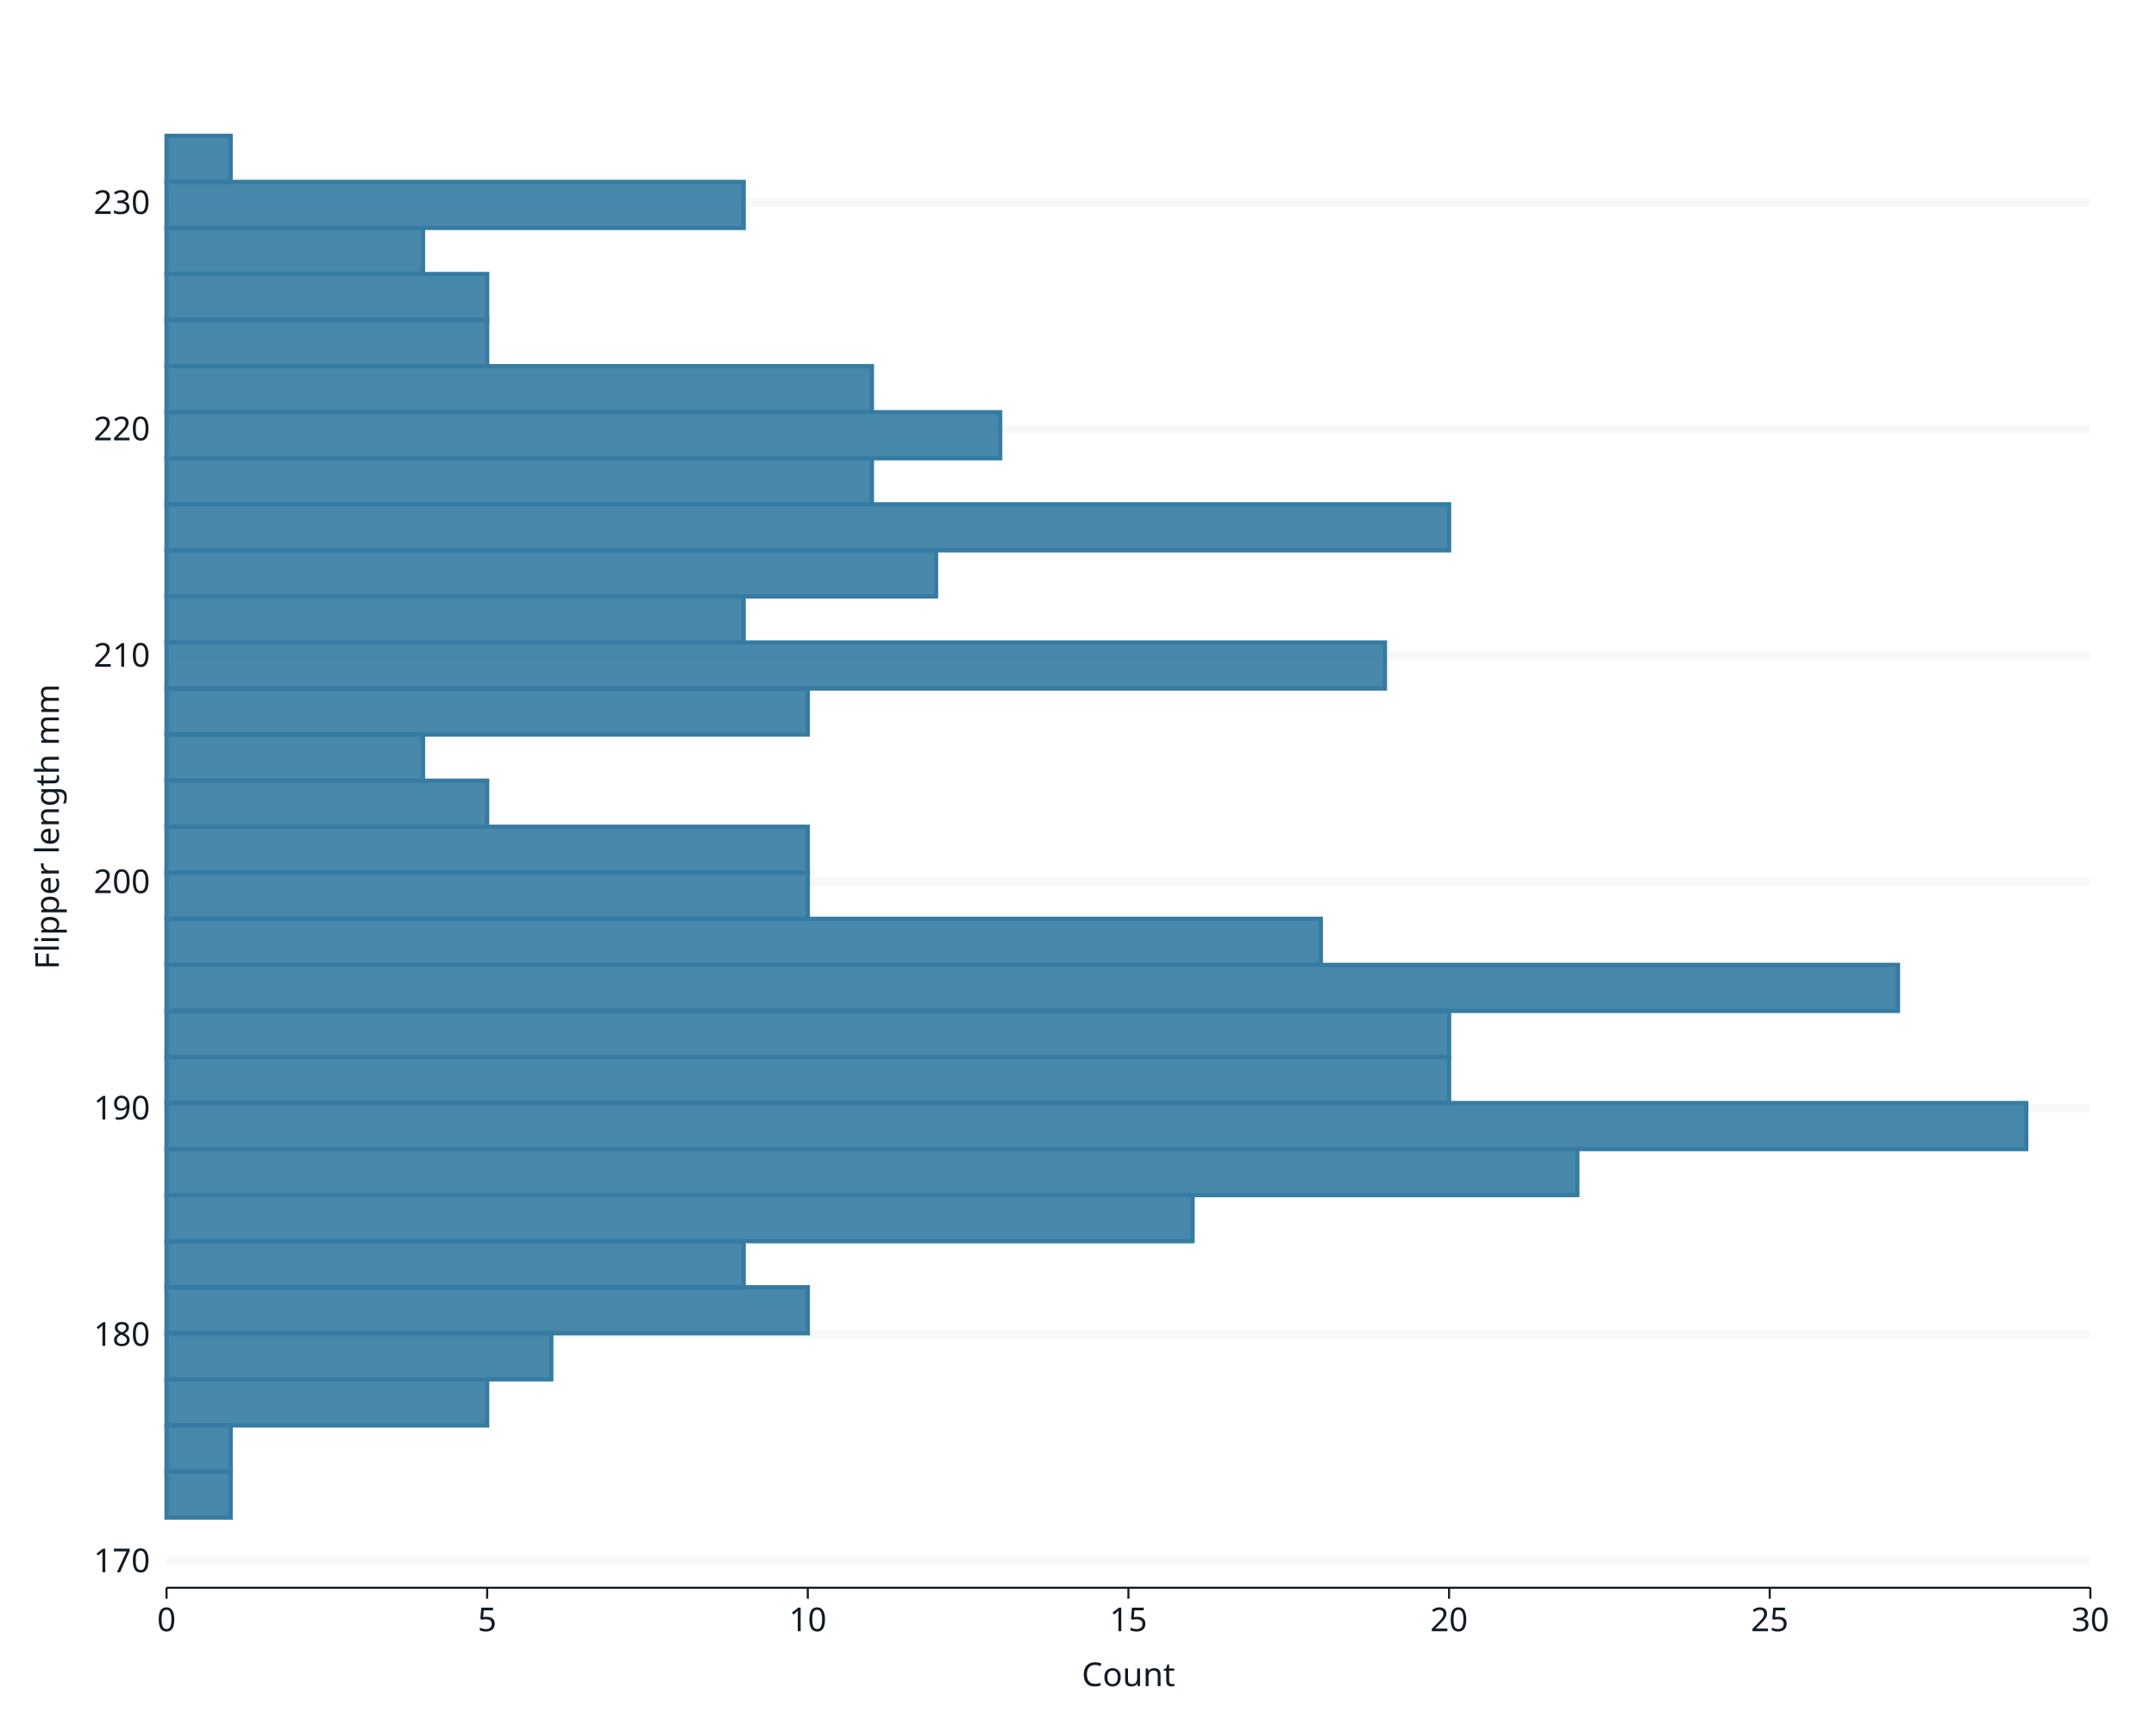
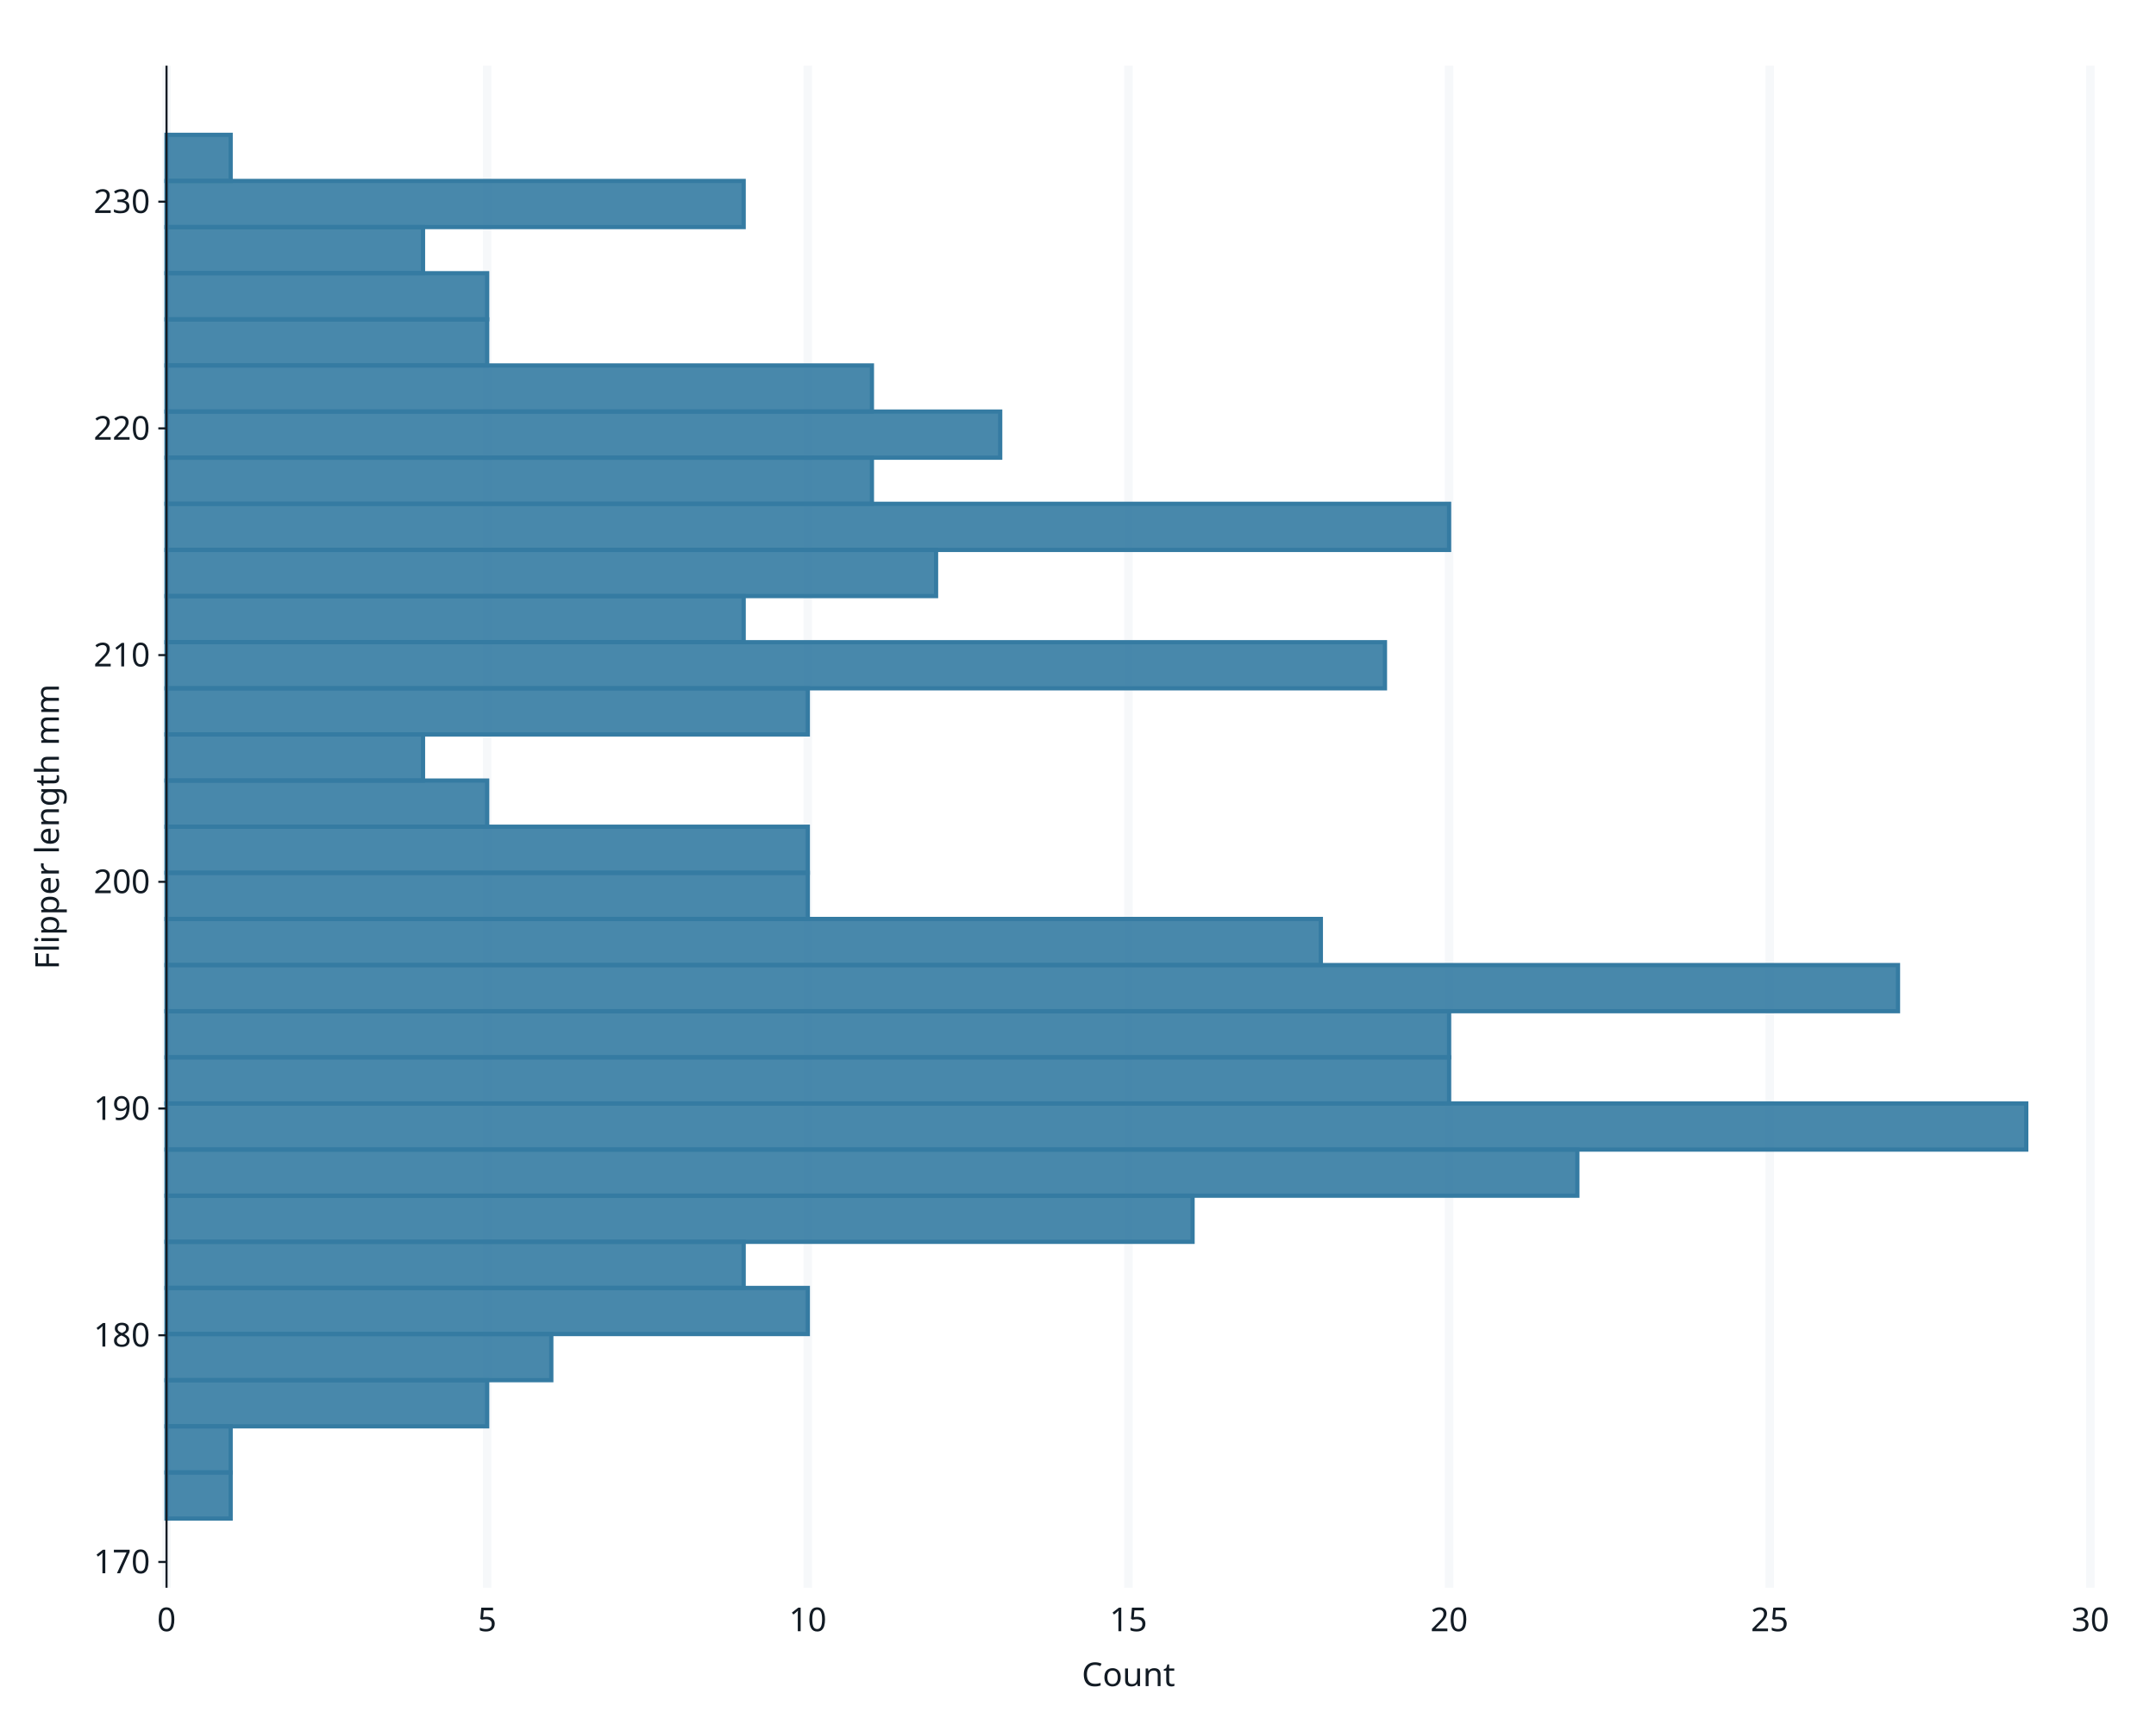
<svg xmlns="http://www.w3.org/2000/svg" class="svglite" data-engine-version="2.0" width="720.00pt" height="576.00pt" viewBox="0 0 720.00 576.00">
  <defs>
    <style type="text/css">
    .svglite line, .svglite polyline, .svglite polygon, .svglite path, .svglite rect, .svglite circle {
      fill: none;
      stroke: #000000;
      stroke-linecap: round;
      stroke-linejoin: round;
      stroke-miterlimit: 10.00;
    }
  </style>
  </defs>
  <rect width="100%" height="100%" style="stroke: none; fill: #FFFFFF;" />
  <defs>
    <clipPath id="cpMC4wMHw3MjAuMDB8MC4wMHw1NzYuMDA=">
      <rect x="0.00" y="0.00" width="720.00" height="576.00" />
    </clipPath>
  </defs>
  <g clip-path="url(#cpMC4wMHw3MjAuMDB8MC4wMHw1NzYuMDA=)">
    <rect x="0.00" y="0.00" width="720.00" height="576.00" style="stroke-width: 1.07; stroke: #FFFFFF; fill: #FFFFFF;" />
    <rect x="55.61" y="21.92" width="642.48" height="508.26" style="stroke-width: 1.07; stroke: #FFFFFF; fill: #FFFFFF;" />
-     <polyline points="55.61,521.19 698.08,521.19 " style="stroke-width: 2.84; stroke: #F6F8FA; stroke-linecap: butt;" />
-     <polyline points="55.61,445.60 698.08,445.60 " style="stroke-width: 2.84; stroke: #F6F8FA; stroke-linecap: butt;" />
-     <polyline points="55.61,370.01 698.08,370.01 " style="stroke-width: 2.84; stroke: #F6F8FA; stroke-linecap: butt;" />
-     <polyline points="55.61,294.42 698.08,294.42 " style="stroke-width: 2.84; stroke: #F6F8FA; stroke-linecap: butt;" />
-     <polyline points="55.61,218.83 698.08,218.83 " style="stroke-width: 2.84; stroke: #F6F8FA; stroke-linecap: butt;" />
-     <polyline points="55.61,143.24 698.08,143.24 " style="stroke-width: 2.84; stroke: #F6F8FA; stroke-linecap: butt;" />
-     <polyline points="55.61,67.65 698.08,67.65 " style="stroke-width: 2.84; stroke: #F6F8FA; stroke-linecap: butt;" />
-     <rect x="55.61" y="491.35" width="21.42" height="15.38" style="stroke-width: 1.41; stroke: #357BA2; stroke-linecap: butt; stroke-linejoin: miter; fill: #357BA2; fill-opacity: 0.90;" />
-     <rect x="55.61" y="475.97" width="21.42" height="15.38" style="stroke-width: 1.41; stroke: #357BA2; stroke-linecap: butt; stroke-linejoin: miter; fill: #357BA2; fill-opacity: 0.90;" />
-     <rect x="55.61" y="460.59" width="107.08" height="15.38" style="stroke-width: 1.41; stroke: #357BA2; stroke-linecap: butt; stroke-linejoin: miter; fill: #357BA2; fill-opacity: 0.90;" />
-     <rect x="55.61" y="445.21" width="128.50" height="15.38" style="stroke-width: 1.41; stroke: #357BA2; stroke-linecap: butt; stroke-linejoin: miter; fill: #357BA2; fill-opacity: 0.90;" />
-     <rect x="55.61" y="429.83" width="214.16" height="15.38" style="stroke-width: 1.41; stroke: #357BA2; stroke-linecap: butt; stroke-linejoin: miter; fill: #357BA2; fill-opacity: 0.90;" />
-     <rect x="55.61" y="414.45" width="192.74" height="15.38" style="stroke-width: 1.41; stroke: #357BA2; stroke-linecap: butt; stroke-linejoin: miter; fill: #357BA2; fill-opacity: 0.90;" />
-     <rect x="55.61" y="399.08" width="342.65" height="15.38" style="stroke-width: 1.41; stroke: #357BA2; stroke-linecap: butt; stroke-linejoin: miter; fill: #357BA2; fill-opacity: 0.90;" />
-     <rect x="55.61" y="383.70" width="471.15" height="15.38" style="stroke-width: 1.41; stroke: #357BA2; stroke-linecap: butt; stroke-linejoin: miter; fill: #357BA2; fill-opacity: 0.90;" />
-     <rect x="55.61" y="368.32" width="621.06" height="15.38" style="stroke-width: 1.41; stroke: #357BA2; stroke-linecap: butt; stroke-linejoin: miter; fill: #357BA2; fill-opacity: 0.90;" />
-     <rect x="55.61" y="352.94" width="428.32" height="15.38" style="stroke-width: 1.41; stroke: #357BA2; stroke-linecap: butt; stroke-linejoin: miter; fill: #357BA2; fill-opacity: 0.90;" />
-     <rect x="55.61" y="337.56" width="428.32" height="15.38" style="stroke-width: 1.41; stroke: #357BA2; stroke-linecap: butt; stroke-linejoin: miter; fill: #357BA2; fill-opacity: 0.90;" />
-     <rect x="55.61" y="322.18" width="578.23" height="15.38" style="stroke-width: 1.41; stroke: #357BA2; stroke-linecap: butt; stroke-linejoin: miter; fill: #357BA2; fill-opacity: 0.90;" />
-     <rect x="55.61" y="306.80" width="385.49" height="15.38" style="stroke-width: 1.41; stroke: #357BA2; stroke-linecap: butt; stroke-linejoin: miter; fill: #357BA2; fill-opacity: 0.90;" />
-     <rect x="55.61" y="291.42" width="214.16" height="15.38" style="stroke-width: 1.41; stroke: #357BA2; stroke-linecap: butt; stroke-linejoin: miter; fill: #357BA2; fill-opacity: 0.90;" />
-     <rect x="55.61" y="276.05" width="214.16" height="15.38" style="stroke-width: 1.41; stroke: #357BA2; stroke-linecap: butt; stroke-linejoin: miter; fill: #357BA2; fill-opacity: 0.90;" />
-     <rect x="55.61" y="260.67" width="107.08" height="15.38" style="stroke-width: 1.41; stroke: #357BA2; stroke-linecap: butt; stroke-linejoin: miter; fill: #357BA2; fill-opacity: 0.90;" />
-     <rect x="55.61" y="245.29" width="85.66" height="15.38" style="stroke-width: 1.41; stroke: #357BA2; stroke-linecap: butt; stroke-linejoin: miter; fill: #357BA2; fill-opacity: 0.90;" />
-     <rect x="55.61" y="229.91" width="214.16" height="15.38" style="stroke-width: 1.41; stroke: #357BA2; stroke-linecap: butt; stroke-linejoin: miter; fill: #357BA2; fill-opacity: 0.90;" />
-     <rect x="55.61" y="214.53" width="406.90" height="15.38" style="stroke-width: 1.41; stroke: #357BA2; stroke-linecap: butt; stroke-linejoin: miter; fill: #357BA2; fill-opacity: 0.90;" />
-     <rect x="55.61" y="199.15" width="192.74" height="15.38" style="stroke-width: 1.41; stroke: #357BA2; stroke-linecap: butt; stroke-linejoin: miter; fill: #357BA2; fill-opacity: 0.90;" />
-     <rect x="55.61" y="183.77" width="256.99" height="15.38" style="stroke-width: 1.41; stroke: #357BA2; stroke-linecap: butt; stroke-linejoin: miter; fill: #357BA2; fill-opacity: 0.90;" />
-     <rect x="55.61" y="168.39" width="428.32" height="15.38" style="stroke-width: 1.41; stroke: #357BA2; stroke-linecap: butt; stroke-linejoin: miter; fill: #357BA2; fill-opacity: 0.90;" />
-     <rect x="55.61" y="153.02" width="235.57" height="15.38" style="stroke-width: 1.41; stroke: #357BA2; stroke-linecap: butt; stroke-linejoin: miter; fill: #357BA2; fill-opacity: 0.90;" />
-     <rect x="55.61" y="137.64" width="278.41" height="15.38" style="stroke-width: 1.41; stroke: #357BA2; stroke-linecap: butt; stroke-linejoin: miter; fill: #357BA2; fill-opacity: 0.90;" />
-     <rect x="55.61" y="122.26" width="235.57" height="15.38" style="stroke-width: 1.41; stroke: #357BA2; stroke-linecap: butt; stroke-linejoin: miter; fill: #357BA2; fill-opacity: 0.90;" />
-     <rect x="55.61" y="106.88" width="107.08" height="15.38" style="stroke-width: 1.41; stroke: #357BA2; stroke-linecap: butt; stroke-linejoin: miter; fill: #357BA2; fill-opacity: 0.90;" />
-     <rect x="55.61" y="91.50" width="107.08" height="15.38" style="stroke-width: 1.41; stroke: #357BA2; stroke-linecap: butt; stroke-linejoin: miter; fill: #357BA2; fill-opacity: 0.90;" />
-     <rect x="55.61" y="76.12" width="85.66" height="15.38" style="stroke-width: 1.41; stroke: #357BA2; stroke-linecap: butt; stroke-linejoin: miter; fill: #357BA2; fill-opacity: 0.90;" />
-     <rect x="55.61" y="60.74" width="192.74" height="15.38" style="stroke-width: 1.41; stroke: #357BA2; stroke-linecap: butt; stroke-linejoin: miter; fill: #357BA2; fill-opacity: 0.90;" />
-     <rect x="55.61" y="45.36" width="21.42" height="15.38" style="stroke-width: 1.41; stroke: #357BA2; stroke-linecap: butt; stroke-linejoin: miter; fill: #357BA2; fill-opacity: 0.90;" />
-     <text x="50.13" y="524.98" text-anchor="end" style="font-size: 11.00px; fill: #121B24; font-family: sans;" textLength="18.35px" lengthAdjust="spacingAndGlyphs">170</text>
-     <text x="50.13" y="449.39" text-anchor="end" style="font-size: 11.00px; fill: #121B24; font-family: sans;" textLength="18.35px" lengthAdjust="spacingAndGlyphs">180</text>
-     <text x="50.13" y="373.80" text-anchor="end" style="font-size: 11.00px; fill: #121B24; font-family: sans;" textLength="18.35px" lengthAdjust="spacingAndGlyphs">190</text>
-     <text x="50.13" y="298.21" text-anchor="end" style="font-size: 11.00px; fill: #121B24; font-family: sans;" textLength="18.35px" lengthAdjust="spacingAndGlyphs">200</text>
-     <text x="50.13" y="222.62" text-anchor="end" style="font-size: 11.00px; fill: #121B24; font-family: sans;" textLength="18.35px" lengthAdjust="spacingAndGlyphs">210</text>
-     <text x="50.13" y="147.03" text-anchor="end" style="font-size: 11.00px; fill: #121B24; font-family: sans;" textLength="18.35px" lengthAdjust="spacingAndGlyphs">220</text>
-     <text x="50.13" y="71.44" text-anchor="end" style="font-size: 11.00px; fill: #121B24; font-family: sans;" textLength="18.35px" lengthAdjust="spacingAndGlyphs">230</text>
-     <polyline points="55.61,530.17 698.08,530.17 " style="stroke-width: 0.70; stroke: #121B24; stroke-linecap: butt;" />
-     <polyline points="55.61,533.83 55.61,530.17 " style="stroke-width: 0.70; stroke: #121B24; stroke-linecap: butt;" />
-     <polyline points="162.69,533.83 162.69,530.17 " style="stroke-width: 0.70; stroke: #121B24; stroke-linecap: butt;" />
-     <polyline points="269.76,533.83 269.76,530.17 " style="stroke-width: 0.70; stroke: #121B24; stroke-linecap: butt;" />
-     <polyline points="376.84,533.83 376.84,530.17 " style="stroke-width: 0.70; stroke: #121B24; stroke-linecap: butt;" />
-     <polyline points="483.92,533.83 483.92,530.17 " style="stroke-width: 0.70; stroke: #121B24; stroke-linecap: butt;" />
-     <polyline points="591.00,533.83 591.00,530.17 " style="stroke-width: 0.70; stroke: #121B24; stroke-linecap: butt;" />
-     <polyline points="698.08,533.83 698.08,530.17 " style="stroke-width: 0.70; stroke: #121B24; stroke-linecap: butt;" />
+     <polyline points="55.61,530.17 55.61,21.92 " style="stroke-width: 2.84; stroke: #F6F8FA; stroke-linecap: butt;" />
+     <polyline points="162.69,530.17 162.69,21.92 " style="stroke-width: 2.84; stroke: #F6F8FA; stroke-linecap: butt;" />
+     <polyline points="269.76,530.17 269.76,21.92 " style="stroke-width: 2.84; stroke: #F6F8FA; stroke-linecap: butt;" />
+     <polyline points="376.84,530.17 376.84,21.92 " style="stroke-width: 2.84; stroke: #F6F8FA; stroke-linecap: butt;" />
+     <polyline points="483.92,530.17 483.92,21.92 " style="stroke-width: 2.84; stroke: #F6F8FA; stroke-linecap: butt;" />
+     <polyline points="591.00,530.17 591.00,21.92 " style="stroke-width: 2.84; stroke: #F6F8FA; stroke-linecap: butt;" />
+     <polyline points="698.08,530.17 698.08,21.92 " style="stroke-width: 2.84; stroke: #F6F8FA; stroke-linecap: butt;" />
+     <rect x="55.61" y="491.67" width="21.42" height="15.40" style="stroke-width: 1.41; stroke: #357BA2; stroke-linecap: butt; stroke-linejoin: miter; fill: #357BA2; fill-opacity: 0.90;" />
+     <rect x="55.61" y="476.27" width="21.42" height="15.40" style="stroke-width: 1.41; stroke: #357BA2; stroke-linecap: butt; stroke-linejoin: miter; fill: #357BA2; fill-opacity: 0.90;" />
+     <rect x="55.61" y="460.87" width="107.08" height="15.40" style="stroke-width: 1.41; stroke: #357BA2; stroke-linecap: butt; stroke-linejoin: miter; fill: #357BA2; fill-opacity: 0.90;" />
+     <rect x="55.61" y="445.46" width="128.50" height="15.40" style="stroke-width: 1.41; stroke: #357BA2; stroke-linecap: butt; stroke-linejoin: miter; fill: #357BA2; fill-opacity: 0.90;" />
+     <rect x="55.61" y="430.06" width="214.16" height="15.40" style="stroke-width: 1.41; stroke: #357BA2; stroke-linecap: butt; stroke-linejoin: miter; fill: #357BA2; fill-opacity: 0.90;" />
+     <rect x="55.61" y="414.66" width="192.74" height="15.40" style="stroke-width: 1.41; stroke: #357BA2; stroke-linecap: butt; stroke-linejoin: miter; fill: #357BA2; fill-opacity: 0.90;" />
+     <rect x="55.61" y="399.26" width="342.65" height="15.40" style="stroke-width: 1.41; stroke: #357BA2; stroke-linecap: butt; stroke-linejoin: miter; fill: #357BA2; fill-opacity: 0.90;" />
+     <rect x="55.61" y="383.86" width="471.15" height="15.40" style="stroke-width: 1.41; stroke: #357BA2; stroke-linecap: butt; stroke-linejoin: miter; fill: #357BA2; fill-opacity: 0.90;" />
+     <rect x="55.61" y="368.46" width="621.06" height="15.40" style="stroke-width: 1.41; stroke: #357BA2; stroke-linecap: butt; stroke-linejoin: miter; fill: #357BA2; fill-opacity: 0.90;" />
+     <rect x="55.61" y="353.05" width="428.32" height="15.40" style="stroke-width: 1.41; stroke: #357BA2; stroke-linecap: butt; stroke-linejoin: miter; fill: #357BA2; fill-opacity: 0.90;" />
+     <rect x="55.61" y="337.65" width="428.32" height="15.40" style="stroke-width: 1.41; stroke: #357BA2; stroke-linecap: butt; stroke-linejoin: miter; fill: #357BA2; fill-opacity: 0.90;" />
+     <rect x="55.61" y="322.25" width="578.23" height="15.40" style="stroke-width: 1.41; stroke: #357BA2; stroke-linecap: butt; stroke-linejoin: miter; fill: #357BA2; fill-opacity: 0.90;" />
+     <rect x="55.61" y="306.85" width="385.49" height="15.40" style="stroke-width: 1.41; stroke: #357BA2; stroke-linecap: butt; stroke-linejoin: miter; fill: #357BA2; fill-opacity: 0.90;" />
+     <rect x="55.61" y="291.45" width="214.16" height="15.40" style="stroke-width: 1.41; stroke: #357BA2; stroke-linecap: butt; stroke-linejoin: miter; fill: #357BA2; fill-opacity: 0.90;" />
+     <rect x="55.61" y="276.05" width="214.16" height="15.40" style="stroke-width: 1.41; stroke: #357BA2; stroke-linecap: butt; stroke-linejoin: miter; fill: #357BA2; fill-opacity: 0.90;" />
+     <rect x="55.61" y="260.64" width="107.08" height="15.40" style="stroke-width: 1.41; stroke: #357BA2; stroke-linecap: butt; stroke-linejoin: miter; fill: #357BA2; fill-opacity: 0.90;" />
+     <rect x="55.61" y="245.24" width="85.66" height="15.40" style="stroke-width: 1.41; stroke: #357BA2; stroke-linecap: butt; stroke-linejoin: miter; fill: #357BA2; fill-opacity: 0.90;" />
+     <rect x="55.61" y="229.84" width="214.16" height="15.40" style="stroke-width: 1.41; stroke: #357BA2; stroke-linecap: butt; stroke-linejoin: miter; fill: #357BA2; fill-opacity: 0.90;" />
+     <rect x="55.61" y="214.44" width="406.90" height="15.40" style="stroke-width: 1.41; stroke: #357BA2; stroke-linecap: butt; stroke-linejoin: miter; fill: #357BA2; fill-opacity: 0.90;" />
+     <rect x="55.61" y="199.04" width="192.74" height="15.40" style="stroke-width: 1.41; stroke: #357BA2; stroke-linecap: butt; stroke-linejoin: miter; fill: #357BA2; fill-opacity: 0.90;" />
+     <rect x="55.61" y="183.64" width="256.99" height="15.40" style="stroke-width: 1.41; stroke: #357BA2; stroke-linecap: butt; stroke-linejoin: miter; fill: #357BA2; fill-opacity: 0.90;" />
+     <rect x="55.61" y="168.23" width="428.32" height="15.40" style="stroke-width: 1.41; stroke: #357BA2; stroke-linecap: butt; stroke-linejoin: miter; fill: #357BA2; fill-opacity: 0.90;" />
+     <rect x="55.61" y="152.83" width="235.57" height="15.40" style="stroke-width: 1.41; stroke: #357BA2; stroke-linecap: butt; stroke-linejoin: miter; fill: #357BA2; fill-opacity: 0.90;" />
+     <rect x="55.61" y="137.43" width="278.41" height="15.40" style="stroke-width: 1.41; stroke: #357BA2; stroke-linecap: butt; stroke-linejoin: miter; fill: #357BA2; fill-opacity: 0.90;" />
+     <rect x="55.61" y="122.03" width="235.57" height="15.40" style="stroke-width: 1.41; stroke: #357BA2; stroke-linecap: butt; stroke-linejoin: miter; fill: #357BA2; fill-opacity: 0.90;" />
+     <rect x="55.61" y="106.63" width="107.08" height="15.40" style="stroke-width: 1.41; stroke: #357BA2; stroke-linecap: butt; stroke-linejoin: miter; fill: #357BA2; fill-opacity: 0.90;" />
+     <rect x="55.61" y="91.23" width="107.08" height="15.40" style="stroke-width: 1.41; stroke: #357BA2; stroke-linecap: butt; stroke-linejoin: miter; fill: #357BA2; fill-opacity: 0.90;" />
+     <rect x="55.61" y="75.82" width="85.66" height="15.40" style="stroke-width: 1.41; stroke: #357BA2; stroke-linecap: butt; stroke-linejoin: miter; fill: #357BA2; fill-opacity: 0.90;" />
+     <rect x="55.61" y="60.42" width="192.74" height="15.40" style="stroke-width: 1.41; stroke: #357BA2; stroke-linecap: butt; stroke-linejoin: miter; fill: #357BA2; fill-opacity: 0.90;" />
+     <rect x="55.61" y="45.02" width="21.42" height="15.40" style="stroke-width: 1.41; stroke: #357BA2; stroke-linecap: butt; stroke-linejoin: miter; fill: #357BA2; fill-opacity: 0.90;" />
+     <polyline points="55.61,530.17 55.61,21.92 " style="stroke-width: 0.70; stroke: #121B24; stroke-linecap: butt;" />
+     <text x="50.13" y="525.34" text-anchor="end" style="font-size: 11.00px; fill: #121B24; font-family: sans;" textLength="18.35px" lengthAdjust="spacingAndGlyphs">170</text>
+     <text x="50.13" y="449.64" text-anchor="end" style="font-size: 11.00px; fill: #121B24; font-family: sans;" textLength="18.35px" lengthAdjust="spacingAndGlyphs">180</text>
+     <text x="50.13" y="373.94" text-anchor="end" style="font-size: 11.00px; fill: #121B24; font-family: sans;" textLength="18.35px" lengthAdjust="spacingAndGlyphs">190</text>
+     <text x="50.13" y="298.23" text-anchor="end" style="font-size: 11.00px; fill: #121B24; font-family: sans;" textLength="18.35px" lengthAdjust="spacingAndGlyphs">200</text>
+     <text x="50.13" y="222.53" text-anchor="end" style="font-size: 11.00px; fill: #121B24; font-family: sans;" textLength="18.35px" lengthAdjust="spacingAndGlyphs">210</text>
+     <text x="50.13" y="146.83" text-anchor="end" style="font-size: 11.00px; fill: #121B24; font-family: sans;" textLength="18.35px" lengthAdjust="spacingAndGlyphs">220</text>
+     <text x="50.13" y="71.12" text-anchor="end" style="font-size: 11.00px; fill: #121B24; font-family: sans;" textLength="18.35px" lengthAdjust="spacingAndGlyphs">230</text>
+     <polyline points="52.87,521.56 55.61,521.56 " style="stroke-width: 0.70; stroke: #121B24; stroke-linecap: butt;" />
+     <polyline points="52.87,445.86 55.61,445.86 " style="stroke-width: 0.70; stroke: #121B24; stroke-linecap: butt;" />
+     <polyline points="52.87,370.15 55.61,370.15 " style="stroke-width: 0.70; stroke: #121B24; stroke-linecap: butt;" />
+     <polyline points="52.87,294.45 55.61,294.45 " style="stroke-width: 0.70; stroke: #121B24; stroke-linecap: butt;" />
+     <polyline points="52.87,218.75 55.61,218.75 " style="stroke-width: 0.70; stroke: #121B24; stroke-linecap: butt;" />
+     <polyline points="52.87,143.04 55.61,143.04 " style="stroke-width: 0.70; stroke: #121B24; stroke-linecap: butt;" />
+     <polyline points="52.87,67.34 55.61,67.34 " style="stroke-width: 0.70; stroke: #121B24; stroke-linecap: butt;" />
    <text x="55.61" y="544.68" text-anchor="middle" style="font-size: 11.00px; fill: #121B24; font-family: sans;" textLength="6.12px" lengthAdjust="spacingAndGlyphs">0</text>
    <text x="162.69" y="544.68" text-anchor="middle" style="font-size: 11.00px; fill: #121B24; font-family: sans;" textLength="6.12px" lengthAdjust="spacingAndGlyphs">5</text>
    <text x="269.76" y="544.68" text-anchor="middle" style="font-size: 11.00px; fill: #121B24; font-family: sans;" textLength="12.24px" lengthAdjust="spacingAndGlyphs">10</text>
    <text x="376.84" y="544.68" text-anchor="middle" style="font-size: 11.00px; fill: #121B24; font-family: sans;" textLength="12.24px" lengthAdjust="spacingAndGlyphs">15</text>
    <text x="483.92" y="544.68" text-anchor="middle" style="font-size: 11.00px; fill: #121B24; font-family: sans;" textLength="12.24px" lengthAdjust="spacingAndGlyphs">20</text>
    <text x="591.00" y="544.68" text-anchor="middle" style="font-size: 11.00px; fill: #121B24; font-family: sans;" textLength="12.24px" lengthAdjust="spacingAndGlyphs">25</text>
    <text x="698.08" y="544.68" text-anchor="middle" style="font-size: 11.00px; fill: #121B24; font-family: sans;" textLength="12.24px" lengthAdjust="spacingAndGlyphs">30</text>
    <text x="376.84" y="563.02" text-anchor="middle" style="font-size: 11.00px; fill: #121B24; font-family: sans;" textLength="29.36px" lengthAdjust="spacingAndGlyphs">Count</text>
    <text transform="translate(19.67,276.05) rotate(-90)" text-anchor="middle" style="font-size: 11.00px; fill: #121B24; font-family: sans;" textLength="88.04px" lengthAdjust="spacingAndGlyphs">Flipper length mm</text>
  </g>
</svg>
